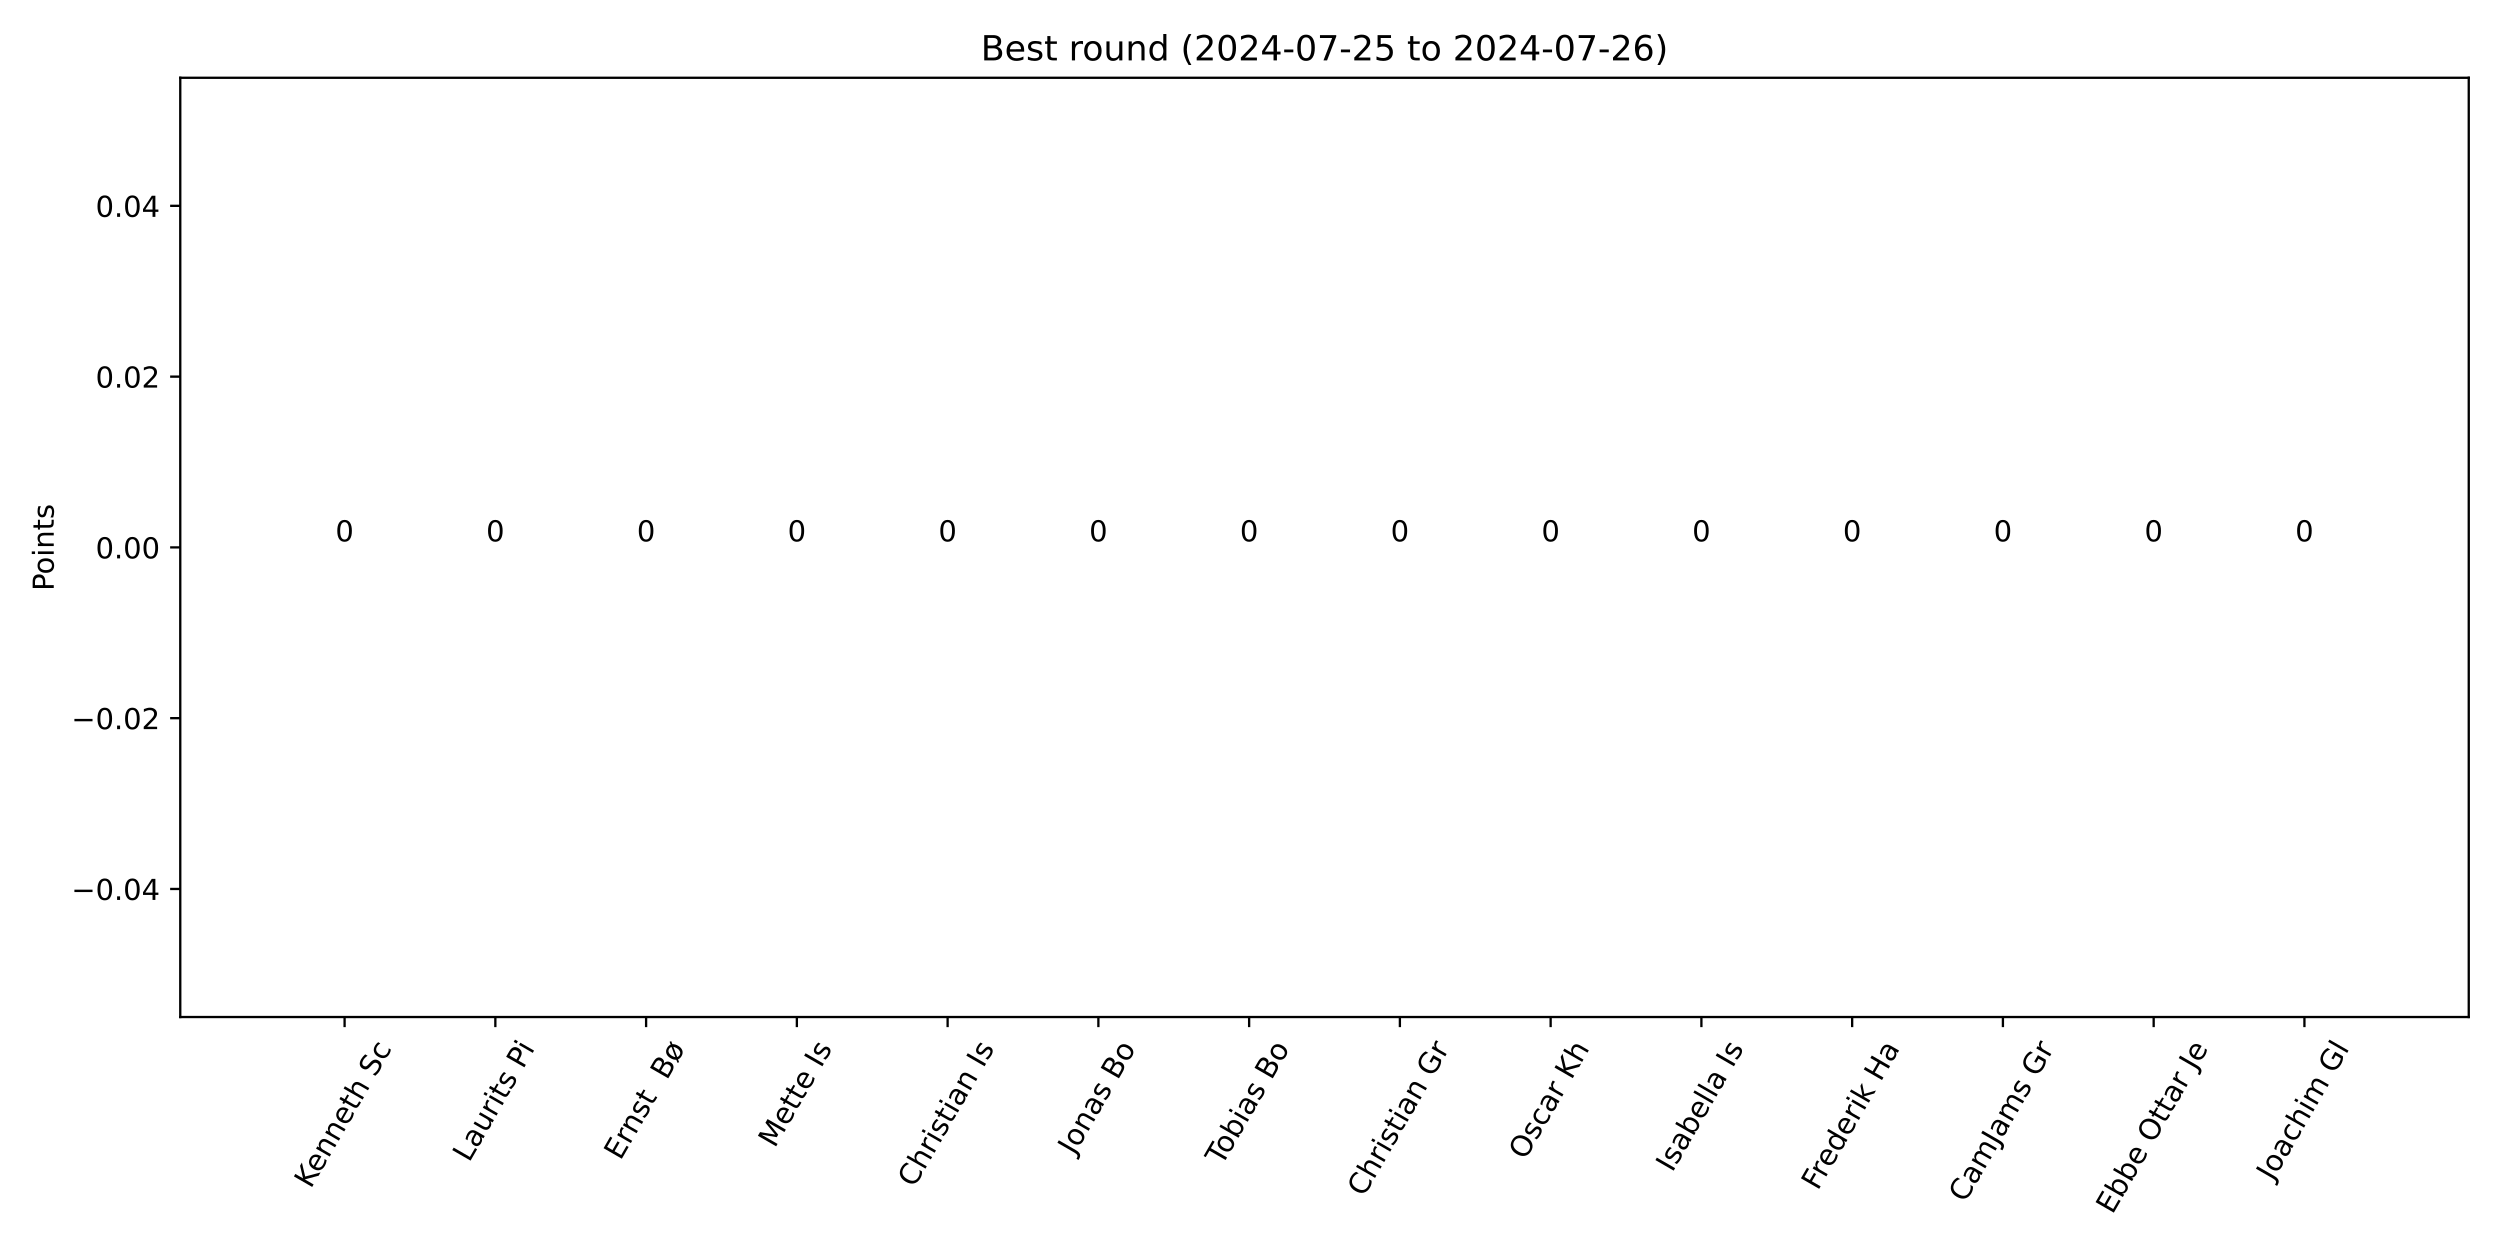
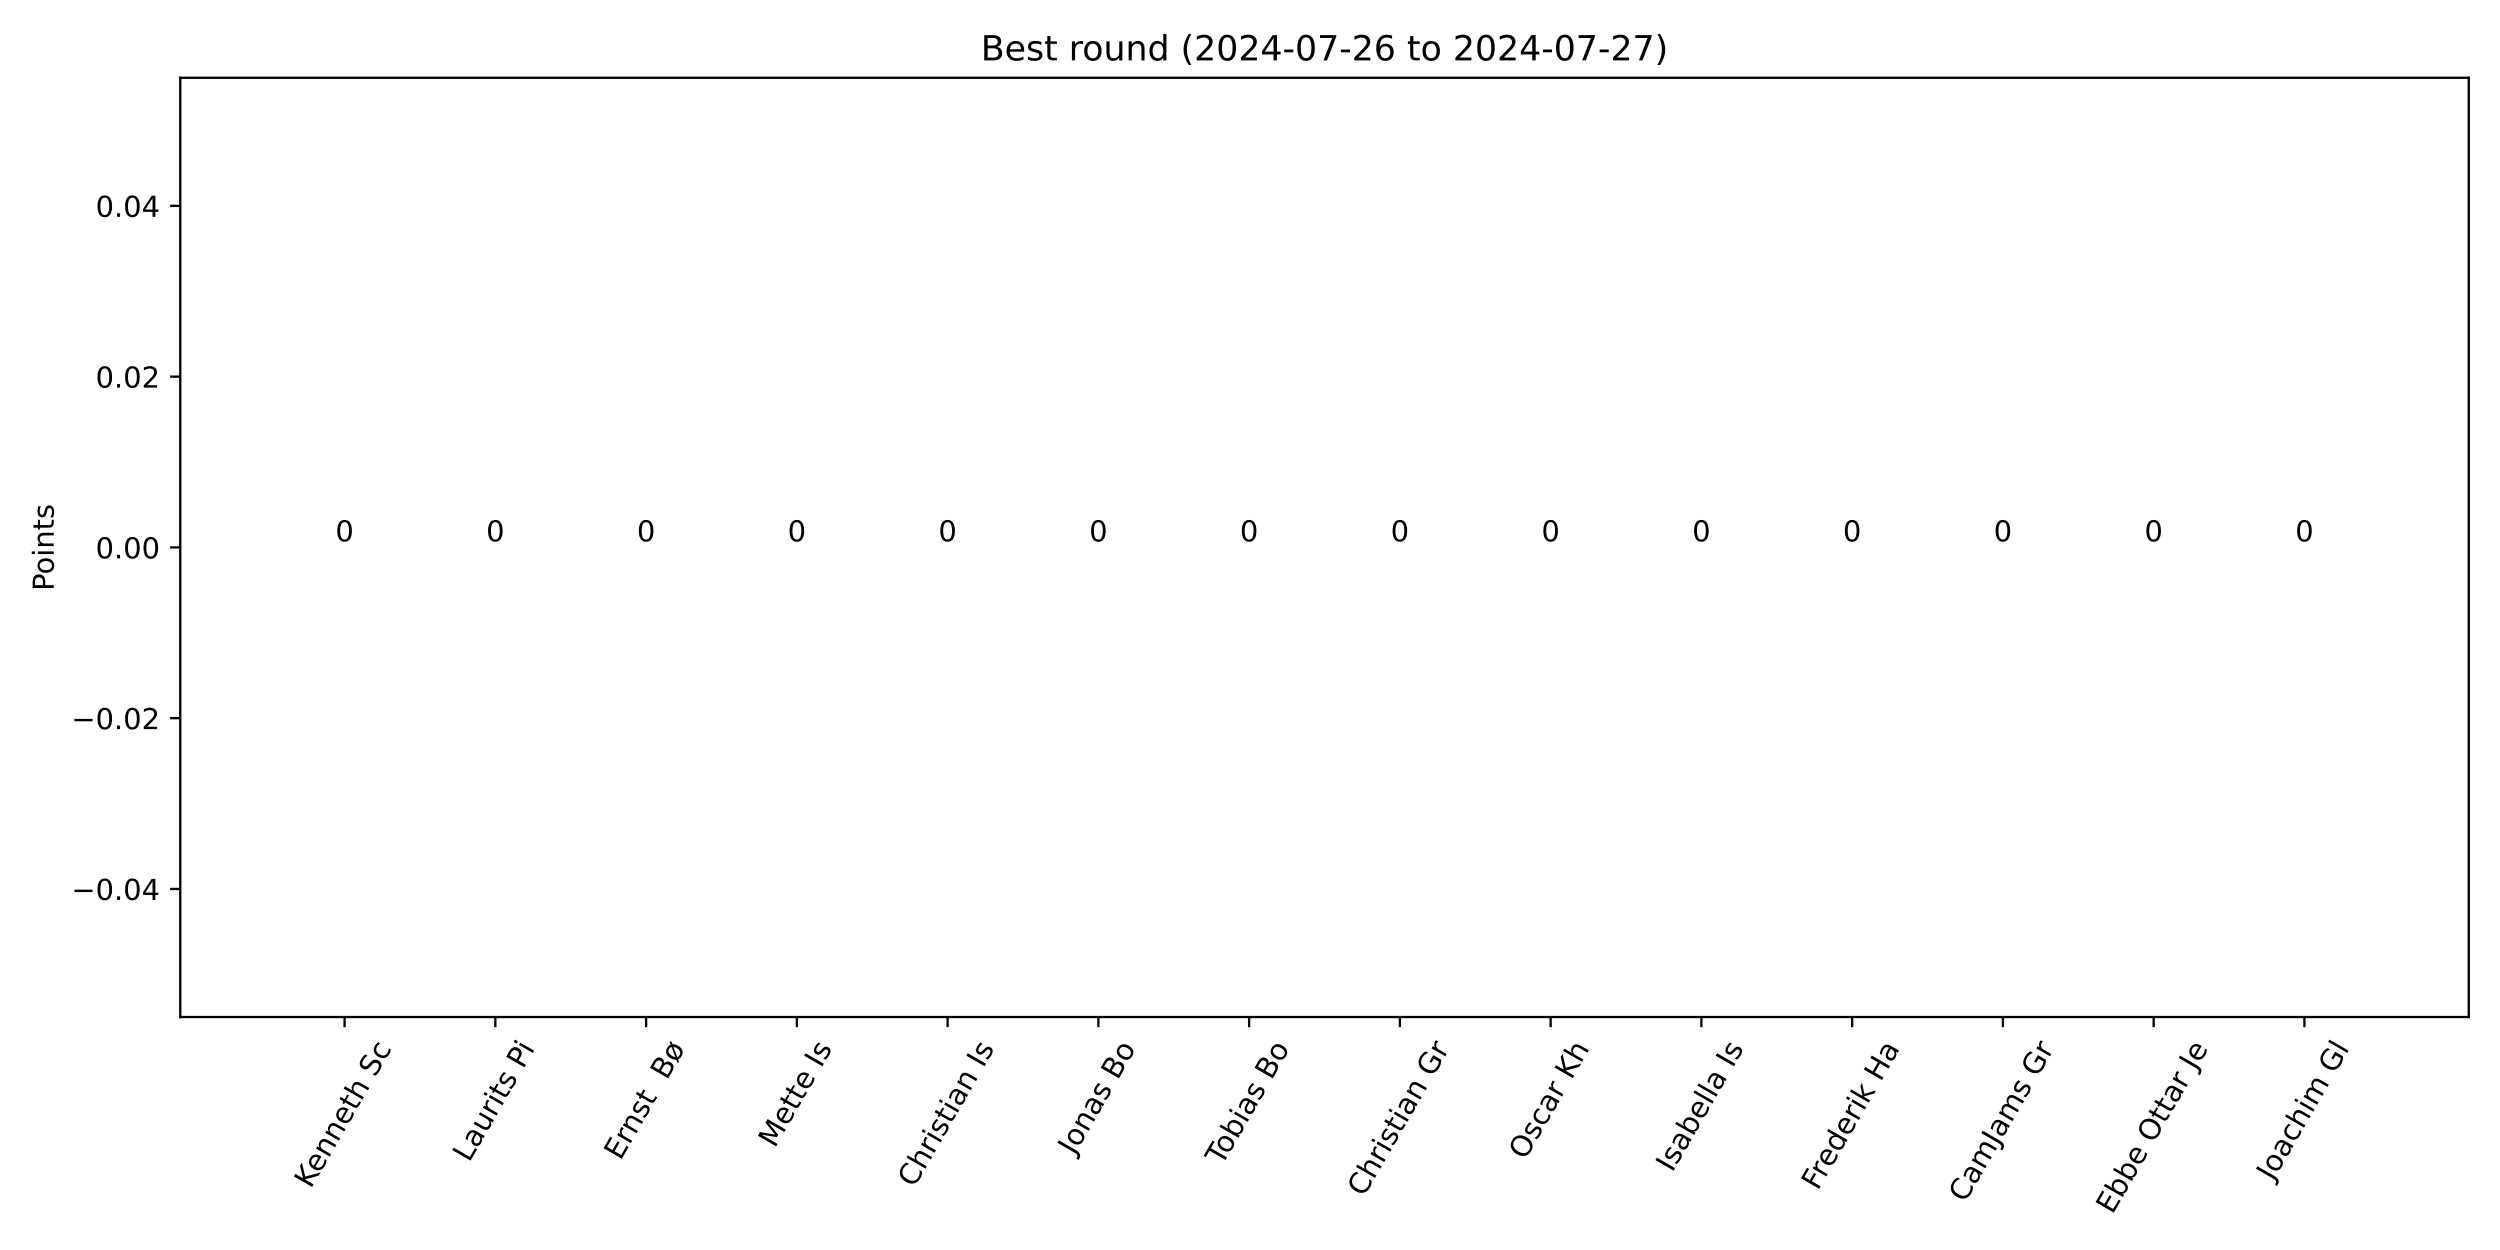
<svg xmlns="http://www.w3.org/2000/svg" xmlns:xlink="http://www.w3.org/1999/xlink" width="864pt" height="432pt" viewBox="0 0 864 432" version="1.1">
  <defs>
    <style type="text/css">*{stroke-linejoin: round; stroke-linecap: butt}</style>
  </defs>
  <g id="figure_1">
    <g id="patch_1">
      <path d="M 0 432  L 864 432  L 864 0  L 0 0  z " style="fill: #ffffff" />
    </g>
    <g id="axes_1">
      <g id="patch_2">
        <path d="M 62.3 351.483  L 853.2 351.483  L 853.2 26.88  L 62.3 26.88  z " style="fill: #ffffff" />
      </g>
      <g id="patch_3">
-         <path d="M 98.25 189.181  L 139.931 189.181  L 139.931 189.181  L 98.25 189.181  z " clip-path="url(#p155769e8d0)" style="fill: #1e90ff" />
+         <path d="M 98.25 189.181  L 139.931 189.181  L 139.931 189.181  L 98.25 189.181  z " clip-path="url(#p070dd074cd)" style="fill: #1e90ff" />
      </g>
      <g id="patch_4">
-         <path d="M 150.351 189.181  L 192.033 189.181  L 192.033 189.181  L 150.351 189.181  z " clip-path="url(#p155769e8d0)" style="fill: #1e90ff" />
+         <path d="M 150.351 189.181  L 192.033 189.181  L 192.033 189.181  L 150.351 189.181  z " clip-path="url(#p070dd074cd)" style="fill: #1e90ff" />
      </g>
      <g id="patch_5">
-         <path d="M 202.453 189.181  L 244.134 189.181  L 244.134 189.181  L 202.453 189.181  z " clip-path="url(#p155769e8d0)" style="fill: #1e90ff" />
+         <path d="M 202.453 189.181  L 244.134 189.181  L 244.134 189.181  L 202.453 189.181  z " clip-path="url(#p070dd074cd)" style="fill: #1e90ff" />
      </g>
      <g id="patch_6">
-         <path d="M 254.554 189.181  L 296.236 189.181  L 296.236 189.181  L 254.554 189.181  z " clip-path="url(#p155769e8d0)" style="fill: #1e90ff" />
+         <path d="M 254.554 189.181  L 296.236 189.181  L 296.236 189.181  L 254.554 189.181  z " clip-path="url(#p070dd074cd)" style="fill: #1e90ff" />
      </g>
      <g id="patch_7">
-         <path d="M 306.656 189.181  L 348.337 189.181  L 348.337 189.181  L 306.656 189.181  z " clip-path="url(#p155769e8d0)" style="fill: #1e90ff" />
+         <path d="M 306.656 189.181  L 348.337 189.181  L 348.337 189.181  L 306.656 189.181  z " clip-path="url(#p070dd074cd)" style="fill: #1e90ff" />
      </g>
      <g id="patch_8">
-         <path d="M 358.757 189.181  L 400.438 189.181  L 400.438 189.181  L 358.757 189.181  z " clip-path="url(#p155769e8d0)" style="fill: #1e90ff" />
+         <path d="M 358.757 189.181  L 400.438 189.181  L 400.438 189.181  L 358.757 189.181  z " clip-path="url(#p070dd074cd)" style="fill: #1e90ff" />
      </g>
      <g id="patch_9">
-         <path d="M 410.859 189.181  L 452.54 189.181  L 452.54 189.181  L 410.859 189.181  z " clip-path="url(#p155769e8d0)" style="fill: #1e90ff" />
+         <path d="M 410.859 189.181  L 452.54 189.181  L 452.54 189.181  L 410.859 189.181  z " clip-path="url(#p070dd074cd)" style="fill: #1e90ff" />
      </g>
      <g id="patch_10">
-         <path d="M 462.96 189.181  L 504.641 189.181  L 504.641 189.181  L 462.96 189.181  z " clip-path="url(#p155769e8d0)" style="fill: #1e90ff" />
+         <path d="M 462.96 189.181  L 504.641 189.181  L 504.641 189.181  L 462.96 189.181  z " clip-path="url(#p070dd074cd)" style="fill: #1e90ff" />
      </g>
      <g id="patch_11">
-         <path d="M 515.062 189.181  L 556.743 189.181  L 556.743 189.181  L 515.062 189.181  z " clip-path="url(#p155769e8d0)" style="fill: #1e90ff" />
+         <path d="M 515.062 189.181  L 556.743 189.181  L 556.743 189.181  L 515.062 189.181  z " clip-path="url(#p070dd074cd)" style="fill: #1e90ff" />
      </g>
      <g id="patch_12">
-         <path d="M 567.163 189.181  L 608.844 189.181  L 608.844 189.181  L 567.163 189.181  z " clip-path="url(#p155769e8d0)" style="fill: #1e90ff" />
+         <path d="M 567.163 189.181  L 608.844 189.181  L 608.844 189.181  L 567.163 189.181  z " clip-path="url(#p070dd074cd)" style="fill: #1e90ff" />
      </g>
      <g id="patch_13">
-         <path d="M 619.264 189.181  L 660.946 189.181  L 660.946 189.181  L 619.264 189.181  z " clip-path="url(#p155769e8d0)" style="fill: #1e90ff" />
+         <path d="M 619.264 189.181  L 660.946 189.181  L 660.946 189.181  L 619.264 189.181  z " clip-path="url(#p070dd074cd)" style="fill: #1e90ff" />
      </g>
      <g id="patch_14">
-         <path d="M 671.366 189.181  L 713.047 189.181  L 713.047 189.181  L 671.366 189.181  z " clip-path="url(#p155769e8d0)" style="fill: #1e90ff" />
+         <path d="M 671.366 189.181  L 713.047 189.181  L 713.047 189.181  L 671.366 189.181  z " clip-path="url(#p070dd074cd)" style="fill: #1e90ff" />
      </g>
      <g id="patch_15">
-         <path d="M 723.467 189.181  L 765.149 189.181  L 765.149 189.181  L 723.467 189.181  z " clip-path="url(#p155769e8d0)" style="fill: #1e90ff" />
+         <path d="M 723.467 189.181  L 765.149 189.181  L 765.149 189.181  L 723.467 189.181  z " clip-path="url(#p070dd074cd)" style="fill: #1e90ff" />
      </g>
      <g id="patch_16">
-         <path d="M 775.569 189.181  L 817.25 189.181  L 817.25 189.181  L 775.569 189.181  z " clip-path="url(#p155769e8d0)" style="fill: #1e90ff" />
+         <path d="M 775.569 189.181  L 817.25 189.181  L 817.25 189.181  L 775.569 189.181  z " clip-path="url(#p070dd074cd)" style="fill: #1e90ff" />
      </g>
      <g id="matplotlib.axis_1">
        <g id="xtick_1">
          <g id="line2d_1">
            <defs>
-               <path id="m9c3b272d63" d="M 0 0  L 0 3.5  " style="stroke: #000000; stroke-width: 0.8" />
+               <path id="m754a8fd47a" d="M 0 0  L 0 3.5  " style="stroke: #000000; stroke-width: 0.8" />
            </defs>
            <g>
-               <use xlink:href="#m9c3b272d63" x="119.091" y="351.483" style="stroke: #000000; stroke-width: 0.8" />
+               <use xlink:href="#m754a8fd47a" x="119.091" y="351.483" style="stroke: #000000; stroke-width: 0.8" />
            </g>
          </g>
          <g id="text_1">
            <g transform="translate(107.3998 411.0581) rotate(-60) scale(0.1 -0.1)">
              <defs>
                <path id="DejaVuSans-4b" d="M 628 4666  L 1259 4666  L 1259 2694  L 3353 4666  L 4166 4666  L 1850 2491  L 4331 0  L 3500 0  L 1259 2247  L 1259 0  L 628 0  L 628 4666  z " transform="scale(0.015625)" />
                <path id="DejaVuSans-65" d="M 3597 1894  L 3597 1613  L 953 1613  Q 991 1019 1311 708  Q 1631 397 2203 397  Q 2534 397 2845 478  Q 3156 559 3463 722  L 3463 178  Q 3153 47 2828 -22  Q 2503 -91 2169 -91  Q 1331 -91 842 396  Q 353 884 353 1716  Q 353 2575 817 3079  Q 1281 3584 2069 3584  Q 2775 3584 3186 3129  Q 3597 2675 3597 1894  z M 3022 2063  Q 3016 2534 2758 2815  Q 2500 3097 2075 3097  Q 1594 3097 1305 2825  Q 1016 2553 972 2059  L 3022 2063  z " transform="scale(0.015625)" />
                <path id="DejaVuSans-6e" d="M 3513 2113  L 3513 0  L 2938 0  L 2938 2094  Q 2938 2591 2744 2837  Q 2550 3084 2163 3084  Q 1697 3084 1428 2787  Q 1159 2491 1159 1978  L 1159 0  L 581 0  L 581 3500  L 1159 3500  L 1159 2956  Q 1366 3272 1645 3428  Q 1925 3584 2291 3584  Q 2894 3584 3203 3211  Q 3513 2838 3513 2113  z " transform="scale(0.015625)" />
                <path id="DejaVuSans-74" d="M 1172 4494  L 1172 3500  L 2356 3500  L 2356 3053  L 1172 3053  L 1172 1153  Q 1172 725 1289 603  Q 1406 481 1766 481  L 2356 481  L 2356 0  L 1766 0  Q 1100 0 847 248  Q 594 497 594 1153  L 594 3053  L 172 3053  L 172 3500  L 594 3500  L 594 4494  L 1172 4494  z " transform="scale(0.015625)" />
                <path id="DejaVuSans-68" d="M 3513 2113  L 3513 0  L 2938 0  L 2938 2094  Q 2938 2591 2744 2837  Q 2550 3084 2163 3084  Q 1697 3084 1428 2787  Q 1159 2491 1159 1978  L 1159 0  L 581 0  L 581 4863  L 1159 4863  L 1159 2956  Q 1366 3272 1645 3428  Q 1925 3584 2291 3584  Q 2894 3584 3203 3211  Q 3513 2838 3513 2113  z " transform="scale(0.015625)" />
                <path id="DejaVuSans-20" transform="scale(0.015625)" />
                <path id="DejaVuSans-53" d="M 3425 4513  L 3425 3897  Q 3066 4069 2747 4153  Q 2428 4238 2131 4238  Q 1616 4238 1336 4038  Q 1056 3838 1056 3469  Q 1056 3159 1242 3001  Q 1428 2844 1947 2747  L 2328 2669  Q 3034 2534 3370 2195  Q 3706 1856 3706 1288  Q 3706 609 3251 259  Q 2797 -91 1919 -91  Q 1588 -91 1214 -16  Q 841 59 441 206  L 441 856  Q 825 641 1194 531  Q 1563 422 1919 422  Q 2459 422 2753 634  Q 3047 847 3047 1241  Q 3047 1584 2836 1778  Q 2625 1972 2144 2069  L 1759 2144  Q 1053 2284 737 2584  Q 422 2884 422 3419  Q 422 4038 858 4394  Q 1294 4750 2059 4750  Q 2388 4750 2728 4690  Q 3069 4631 3425 4513  z " transform="scale(0.015625)" />
                <path id="DejaVuSans-63" d="M 3122 3366  L 3122 2828  Q 2878 2963 2633 3030  Q 2388 3097 2138 3097  Q 1578 3097 1268 2742  Q 959 2388 959 1747  Q 959 1106 1268 751  Q 1578 397 2138 397  Q 2388 397 2633 464  Q 2878 531 3122 666  L 3122 134  Q 2881 22 2623 -34  Q 2366 -91 2075 -91  Q 1284 -91 818 406  Q 353 903 353 1747  Q 353 2603 823 3093  Q 1294 3584 2113 3584  Q 2378 3584 2631 3529  Q 2884 3475 3122 3366  z " transform="scale(0.015625)" />
              </defs>
              <use xlink:href="#DejaVuSans-4b" />
              <use xlink:href="#DejaVuSans-65" x="60.576" />
              <use xlink:href="#DejaVuSans-6e" x="122.1" />
              <use xlink:href="#DejaVuSans-6e" x="185.479" />
              <use xlink:href="#DejaVuSans-65" x="248.857" />
              <use xlink:href="#DejaVuSans-74" x="310.381" />
              <use xlink:href="#DejaVuSans-68" x="349.59" />
              <use xlink:href="#DejaVuSans-20" x="412.969" />
              <use xlink:href="#DejaVuSans-53" x="444.756" />
              <use xlink:href="#DejaVuSans-63" x="508.232" />
            </g>
          </g>
        </g>
        <g id="xtick_2">
          <g id="line2d_2">
            <g>
-               <use xlink:href="#m9c3b272d63" x="171.192" y="351.483" style="stroke: #000000; stroke-width: 0.8" />
+               <use xlink:href="#m754a8fd47a" x="171.192" y="351.483" style="stroke: #000000; stroke-width: 0.8" />
            </g>
          </g>
          <g id="text_2">
            <g transform="translate(162.1274 401.9608) rotate(-60) scale(0.1 -0.1)">
              <defs>
                <path id="DejaVuSans-4c" d="M 628 4666  L 1259 4666  L 1259 531  L 3531 531  L 3531 0  L 628 0  L 628 4666  z " transform="scale(0.015625)" />
                <path id="DejaVuSans-61" d="M 2194 1759  Q 1497 1759 1228 1600  Q 959 1441 959 1056  Q 959 750 1161 570  Q 1363 391 1709 391  Q 2188 391 2477 730  Q 2766 1069 2766 1631  L 2766 1759  L 2194 1759  z M 3341 1997  L 3341 0  L 2766 0  L 2766 531  Q 2569 213 2275 61  Q 1981 -91 1556 -91  Q 1019 -91 701 211  Q 384 513 384 1019  Q 384 1609 779 1909  Q 1175 2209 1959 2209  L 2766 2209  L 2766 2266  Q 2766 2663 2505 2880  Q 2244 3097 1772 3097  Q 1472 3097 1187 3025  Q 903 2953 641 2809  L 641 3341  Q 956 3463 1253 3523  Q 1550 3584 1831 3584  Q 2591 3584 2966 3190  Q 3341 2797 3341 1997  z " transform="scale(0.015625)" />
                <path id="DejaVuSans-75" d="M 544 1381  L 544 3500  L 1119 3500  L 1119 1403  Q 1119 906 1312 657  Q 1506 409 1894 409  Q 2359 409 2629 706  Q 2900 1003 2900 1516  L 2900 3500  L 3475 3500  L 3475 0  L 2900 0  L 2900 538  Q 2691 219 2414 64  Q 2138 -91 1772 -91  Q 1169 -91 856 284  Q 544 659 544 1381  z M 1991 3584  L 1991 3584  z " transform="scale(0.015625)" />
                <path id="DejaVuSans-72" d="M 2631 2963  Q 2534 3019 2420 3045  Q 2306 3072 2169 3072  Q 1681 3072 1420 2755  Q 1159 2438 1159 1844  L 1159 0  L 581 0  L 581 3500  L 1159 3500  L 1159 2956  Q 1341 3275 1631 3429  Q 1922 3584 2338 3584  Q 2397 3584 2469 3576  Q 2541 3569 2628 3553  L 2631 2963  z " transform="scale(0.015625)" />
                <path id="DejaVuSans-69" d="M 603 3500  L 1178 3500  L 1178 0  L 603 0  L 603 3500  z M 603 4863  L 1178 4863  L 1178 4134  L 603 4134  L 603 4863  z " transform="scale(0.015625)" />
                <path id="DejaVuSans-73" d="M 2834 3397  L 2834 2853  Q 2591 2978 2328 3040  Q 2066 3103 1784 3103  Q 1356 3103 1142 2972  Q 928 2841 928 2578  Q 928 2378 1081 2264  Q 1234 2150 1697 2047  L 1894 2003  Q 2506 1872 2764 1633  Q 3022 1394 3022 966  Q 3022 478 2636 193  Q 2250 -91 1575 -91  Q 1294 -91 989 -36  Q 684 19 347 128  L 347 722  Q 666 556 975 473  Q 1284 391 1588 391  Q 1994 391 2212 530  Q 2431 669 2431 922  Q 2431 1156 2273 1281  Q 2116 1406 1581 1522  L 1381 1569  Q 847 1681 609 1914  Q 372 2147 372 2553  Q 372 3047 722 3315  Q 1072 3584 1716 3584  Q 2034 3584 2315 3537  Q 2597 3491 2834 3397  z " transform="scale(0.015625)" />
                <path id="DejaVuSans-50" d="M 1259 4147  L 1259 2394  L 2053 2394  Q 2494 2394 2734 2622  Q 2975 2850 2975 3272  Q 2975 3691 2734 3919  Q 2494 4147 2053 4147  L 1259 4147  z M 628 4666  L 2053 4666  Q 2838 4666 3239 4311  Q 3641 3956 3641 3272  Q 3641 2581 3239 2228  Q 2838 1875 2053 1875  L 1259 1875  L 1259 0  L 628 0  L 628 4666  z " transform="scale(0.015625)" />
              </defs>
              <use xlink:href="#DejaVuSans-4c" />
              <use xlink:href="#DejaVuSans-61" x="55.713" />
              <use xlink:href="#DejaVuSans-75" x="116.992" />
              <use xlink:href="#DejaVuSans-72" x="180.371" />
              <use xlink:href="#DejaVuSans-69" x="221.484" />
              <use xlink:href="#DejaVuSans-74" x="249.268" />
              <use xlink:href="#DejaVuSans-73" x="288.477" />
              <use xlink:href="#DejaVuSans-20" x="340.576" />
              <use xlink:href="#DejaVuSans-50" x="372.363" />
              <use xlink:href="#DejaVuSans-69" x="430.416" />
            </g>
          </g>
        </g>
        <g id="xtick_3">
          <g id="line2d_3">
            <g>
-               <use xlink:href="#m9c3b272d63" x="223.293" y="351.483" style="stroke: #000000; stroke-width: 0.8" />
+               <use xlink:href="#m754a8fd47a" x="223.293" y="351.483" style="stroke: #000000; stroke-width: 0.8" />
            </g>
          </g>
          <g id="text_3">
            <g transform="translate(214.4187 401.3031) rotate(-60) scale(0.1 -0.1)">
              <defs>
                <path id="DejaVuSans-45" d="M 628 4666  L 3578 4666  L 3578 4134  L 1259 4134  L 1259 2753  L 3481 2753  L 3481 2222  L 1259 2222  L 1259 531  L 3634 531  L 3634 0  L 628 0  L 628 4666  z " transform="scale(0.015625)" />
                <path id="DejaVuSans-42" d="M 1259 2228  L 1259 519  L 2272 519  Q 2781 519 3026 730  Q 3272 941 3272 1375  Q 3272 1813 3026 2020  Q 2781 2228 2272 2228  L 1259 2228  z M 1259 4147  L 1259 2741  L 2194 2741  Q 2656 2741 2882 2914  Q 3109 3088 3109 3444  Q 3109 3797 2882 3972  Q 2656 4147 2194 4147  L 1259 4147  z M 628 4666  L 2241 4666  Q 2963 4666 3353 4366  Q 3744 4066 3744 3513  Q 3744 3084 3544 2831  Q 3344 2578 2956 2516  Q 3422 2416 3680 2098  Q 3938 1781 3938 1306  Q 3938 681 3513 340  Q 3088 0 2303 0  L 628 0  L 628 4666  z " transform="scale(0.015625)" />
                <path id="DejaVuSans-f8" d="M 2828 2503  L 1306 653  Q 1434 522 1595 459  Q 1756 397 1959 397  Q 2419 397 2687 759  Q 2956 1122 2956 1747  Q 2956 1994 2925 2176  Q 2894 2359 2828 2503  z M 2606 2841  Q 2475 2969 2314 3033  Q 2153 3097 1959 3097  Q 1488 3097 1223 2730  Q 959 2363 959 1703  Q 959 1478 989 1306  Q 1019 1134 1081 991  L 2606 2841  z M 691 519  Q 522 759 437 1067  Q 353 1375 353 1747  Q 353 2609 779 3096  Q 1206 3584 1959 3584  Q 2250 3584 2498 3504  Q 2747 3425 2956 3263  L 3391 3788  L 3688 3541  L 3231 2981  Q 3397 2741 3481 2431  Q 3566 2122 3566 1747  Q 3566 888 3137 398  Q 2709 -91 1959 -91  Q 1659 -91 1407 -9  Q 1156 72 959 231  L 525 -294  L 225 -50  L 691 519  z " transform="scale(0.015625)" />
              </defs>
              <use xlink:href="#DejaVuSans-45" />
              <use xlink:href="#DejaVuSans-72" x="63.184" />
              <use xlink:href="#DejaVuSans-6e" x="102.547" />
              <use xlink:href="#DejaVuSans-73" x="165.926" />
              <use xlink:href="#DejaVuSans-74" x="218.025" />
              <use xlink:href="#DejaVuSans-20" x="257.234" />
              <use xlink:href="#DejaVuSans-20" x="289.021" />
              <use xlink:href="#DejaVuSans-42" x="320.809" />
              <use xlink:href="#DejaVuSans-f8" x="389.412" />
            </g>
          </g>
        </g>
        <g id="xtick_4">
          <g id="line2d_4">
            <g>
-               <use xlink:href="#m9c3b272d63" x="275.395" y="351.483" style="stroke: #000000; stroke-width: 0.8" />
+               <use xlink:href="#m754a8fd47a" x="275.395" y="351.483" style="stroke: #000000; stroke-width: 0.8" />
            </g>
          </g>
          <g id="text_4">
            <g transform="translate(267.7565 397.0204) rotate(-60) scale(0.1 -0.1)">
              <defs>
                <path id="DejaVuSans-4d" d="M 628 4666  L 1569 4666  L 2759 1491  L 3956 4666  L 4897 4666  L 4897 0  L 4281 0  L 4281 4097  L 3078 897  L 2444 897  L 1241 4097  L 1241 0  L 628 0  L 628 4666  z " transform="scale(0.015625)" />
                <path id="DejaVuSans-49" d="M 628 4666  L 1259 4666  L 1259 0  L 628 0  L 628 4666  z " transform="scale(0.015625)" />
              </defs>
              <use xlink:href="#DejaVuSans-4d" />
              <use xlink:href="#DejaVuSans-65" x="86.279" />
              <use xlink:href="#DejaVuSans-74" x="147.803" />
              <use xlink:href="#DejaVuSans-74" x="187.012" />
              <use xlink:href="#DejaVuSans-65" x="226.221" />
              <use xlink:href="#DejaVuSans-20" x="287.744" />
              <use xlink:href="#DejaVuSans-49" x="319.531" />
              <use xlink:href="#DejaVuSans-73" x="349.023" />
            </g>
          </g>
        </g>
        <g id="xtick_5">
          <g id="line2d_5">
            <g>
-               <use xlink:href="#m9c3b272d63" x="327.496" y="351.483" style="stroke: #000000; stroke-width: 0.8" />
+               <use xlink:href="#m754a8fd47a" x="327.496" y="351.483" style="stroke: #000000; stroke-width: 0.8" />
            </g>
          </g>
          <g id="text_5">
            <g transform="translate(315.906 410.7103) rotate(-60) scale(0.1 -0.1)">
              <defs>
                <path id="DejaVuSans-43" d="M 4122 4306  L 4122 3641  Q 3803 3938 3442 4084  Q 3081 4231 2675 4231  Q 1875 4231 1450 3742  Q 1025 3253 1025 2328  Q 1025 1406 1450 917  Q 1875 428 2675 428  Q 3081 428 3442 575  Q 3803 722 4122 1019  L 4122 359  Q 3791 134 3420 21  Q 3050 -91 2638 -91  Q 1578 -91 968 557  Q 359 1206 359 2328  Q 359 3453 968 4101  Q 1578 4750 2638 4750  Q 3056 4750 3426 4639  Q 3797 4528 4122 4306  z " transform="scale(0.015625)" />
              </defs>
              <use xlink:href="#DejaVuSans-43" />
              <use xlink:href="#DejaVuSans-68" x="69.824" />
              <use xlink:href="#DejaVuSans-72" x="133.203" />
              <use xlink:href="#DejaVuSans-69" x="174.316" />
              <use xlink:href="#DejaVuSans-73" x="202.1" />
              <use xlink:href="#DejaVuSans-74" x="254.199" />
              <use xlink:href="#DejaVuSans-69" x="293.408" />
              <use xlink:href="#DejaVuSans-61" x="321.191" />
              <use xlink:href="#DejaVuSans-6e" x="382.471" />
              <use xlink:href="#DejaVuSans-20" x="445.85" />
              <use xlink:href="#DejaVuSans-49" x="477.637" />
              <use xlink:href="#DejaVuSans-73" x="507.129" />
            </g>
          </g>
        </g>
        <g id="xtick_6">
          <g id="line2d_6">
            <g>
-               <use xlink:href="#m9c3b272d63" x="379.598" y="351.483" style="stroke: #000000; stroke-width: 0.8" />
+               <use xlink:href="#m754a8fd47a" x="379.598" y="351.483" style="stroke: #000000; stroke-width: 0.8" />
            </g>
          </g>
          <g id="text_6">
            <g transform="translate(371.2621 399.4358) rotate(-60) scale(0.1 -0.1)">
              <defs>
                <path id="DejaVuSans-4a" d="M 628 4666  L 1259 4666  L 1259 325  Q 1259 -519 939 -900  Q 619 -1281 -91 -1281  L -331 -1281  L -331 -750  L -134 -750  Q 284 -750 456 -515  Q 628 -281 628 325  L 628 4666  z " transform="scale(0.015625)" />
                <path id="DejaVuSans-6f" d="M 1959 3097  Q 1497 3097 1228 2736  Q 959 2375 959 1747  Q 959 1119 1226 758  Q 1494 397 1959 397  Q 2419 397 2687 759  Q 2956 1122 2956 1747  Q 2956 2369 2687 2733  Q 2419 3097 1959 3097  z M 1959 3584  Q 2709 3584 3137 3096  Q 3566 2609 3566 1747  Q 3566 888 3137 398  Q 2709 -91 1959 -91  Q 1206 -91 779 398  Q 353 888 353 1747  Q 353 2609 779 3096  Q 1206 3584 1959 3584  z " transform="scale(0.015625)" />
              </defs>
              <use xlink:href="#DejaVuSans-4a" />
              <use xlink:href="#DejaVuSans-6f" x="29.492" />
              <use xlink:href="#DejaVuSans-6e" x="90.674" />
              <use xlink:href="#DejaVuSans-61" x="154.053" />
              <use xlink:href="#DejaVuSans-73" x="215.332" />
              <use xlink:href="#DejaVuSans-20" x="267.432" />
              <use xlink:href="#DejaVuSans-42" x="299.219" />
              <use xlink:href="#DejaVuSans-6f" x="367.822" />
            </g>
          </g>
        </g>
        <g id="xtick_7">
          <g id="line2d_7">
            <g>
-               <use xlink:href="#m9c3b272d63" x="431.699" y="351.483" style="stroke: #000000; stroke-width: 0.8" />
+               <use xlink:href="#m754a8fd47a" x="431.699" y="351.483" style="stroke: #000000; stroke-width: 0.8" />
            </g>
          </g>
          <g id="text_7">
            <g transform="translate(422.3019 403.1137) rotate(-60) scale(0.1 -0.1)">
              <defs>
                <path id="DejaVuSans-54" d="M -19 4666  L 3928 4666  L 3928 4134  L 2272 4134  L 2272 0  L 1638 0  L 1638 4134  L -19 4134  L -19 4666  z " transform="scale(0.015625)" />
                <path id="DejaVuSans-62" d="M 3116 1747  Q 3116 2381 2855 2742  Q 2594 3103 2138 3103  Q 1681 3103 1420 2742  Q 1159 2381 1159 1747  Q 1159 1113 1420 752  Q 1681 391 2138 391  Q 2594 391 2855 752  Q 3116 1113 3116 1747  z M 1159 2969  Q 1341 3281 1617 3432  Q 1894 3584 2278 3584  Q 2916 3584 3314 3078  Q 3713 2572 3713 1747  Q 3713 922 3314 415  Q 2916 -91 2278 -91  Q 1894 -91 1617 61  Q 1341 213 1159 525  L 1159 0  L 581 0  L 581 4863  L 1159 4863  L 1159 2969  z " transform="scale(0.015625)" />
              </defs>
              <use xlink:href="#DejaVuSans-54" />
              <use xlink:href="#DejaVuSans-6f" x="44.084" />
              <use xlink:href="#DejaVuSans-62" x="105.266" />
              <use xlink:href="#DejaVuSans-69" x="168.742" />
              <use xlink:href="#DejaVuSans-61" x="196.525" />
              <use xlink:href="#DejaVuSans-73" x="257.805" />
              <use xlink:href="#DejaVuSans-20" x="309.904" />
              <use xlink:href="#DejaVuSans-42" x="341.691" />
              <use xlink:href="#DejaVuSans-6f" x="410.295" />
            </g>
          </g>
        </g>
        <g id="xtick_8">
          <g id="line2d_8">
            <g>
-               <use xlink:href="#m9c3b272d63" x="483.801" y="351.483" style="stroke: #000000; stroke-width: 0.8" />
+               <use xlink:href="#m754a8fd47a" x="483.801" y="351.483" style="stroke: #000000; stroke-width: 0.8" />
            </g>
          </g>
          <g id="text_8">
            <g transform="translate(471.2853 413.9146) rotate(-60) scale(0.1 -0.1)">
              <defs>
                <path id="DejaVuSans-47" d="M 3809 666  L 3809 1919  L 2778 1919  L 2778 2438  L 4434 2438  L 4434 434  Q 4069 175 3628 42  Q 3188 -91 2688 -91  Q 1594 -91 976 548  Q 359 1188 359 2328  Q 359 3472 976 4111  Q 1594 4750 2688 4750  Q 3144 4750 3555 4637  Q 3966 4525 4313 4306  L 4313 3634  Q 3963 3931 3569 4081  Q 3175 4231 2741 4231  Q 1884 4231 1454 3753  Q 1025 3275 1025 2328  Q 1025 1384 1454 906  Q 1884 428 2741 428  Q 3075 428 3337 486  Q 3600 544 3809 666  z " transform="scale(0.015625)" />
              </defs>
              <use xlink:href="#DejaVuSans-43" />
              <use xlink:href="#DejaVuSans-68" x="69.824" />
              <use xlink:href="#DejaVuSans-72" x="133.203" />
              <use xlink:href="#DejaVuSans-69" x="174.316" />
              <use xlink:href="#DejaVuSans-73" x="202.1" />
              <use xlink:href="#DejaVuSans-74" x="254.199" />
              <use xlink:href="#DejaVuSans-69" x="293.408" />
              <use xlink:href="#DejaVuSans-61" x="321.191" />
              <use xlink:href="#DejaVuSans-6e" x="382.471" />
              <use xlink:href="#DejaVuSans-20" x="445.85" />
              <use xlink:href="#DejaVuSans-47" x="477.637" />
              <use xlink:href="#DejaVuSans-72" x="555.127" />
            </g>
          </g>
        </g>
        <g id="xtick_9">
          <g id="line2d_9">
            <g>
-               <use xlink:href="#m9c3b272d63" x="535.902" y="351.483" style="stroke: #000000; stroke-width: 0.8" />
+               <use xlink:href="#m754a8fd47a" x="535.902" y="351.483" style="stroke: #000000; stroke-width: 0.8" />
            </g>
          </g>
          <g id="text_9">
            <g transform="translate(527.0688 401.1597) rotate(-60) scale(0.1 -0.1)">
              <defs>
                <path id="DejaVuSans-4f" d="M 2522 4238  Q 1834 4238 1429 3725  Q 1025 3213 1025 2328  Q 1025 1447 1429 934  Q 1834 422 2522 422  Q 3209 422 3611 934  Q 4013 1447 4013 2328  Q 4013 3213 3611 3725  Q 3209 4238 2522 4238  z M 2522 4750  Q 3503 4750 4090 4092  Q 4678 3434 4678 2328  Q 4678 1225 4090 567  Q 3503 -91 2522 -91  Q 1538 -91 948 565  Q 359 1222 359 2328  Q 359 3434 948 4092  Q 1538 4750 2522 4750  z " transform="scale(0.015625)" />
              </defs>
              <use xlink:href="#DejaVuSans-4f" />
              <use xlink:href="#DejaVuSans-73" x="78.711" />
              <use xlink:href="#DejaVuSans-63" x="130.811" />
              <use xlink:href="#DejaVuSans-61" x="185.791" />
              <use xlink:href="#DejaVuSans-72" x="247.07" />
              <use xlink:href="#DejaVuSans-20" x="288.184" />
              <use xlink:href="#DejaVuSans-4b" x="319.971" />
              <use xlink:href="#DejaVuSans-68" x="385.547" />
            </g>
          </g>
        </g>
        <g id="xtick_10">
          <g id="line2d_10">
            <g>
-               <use xlink:href="#m9c3b272d63" x="588.004" y="351.483" style="stroke: #000000; stroke-width: 0.8" />
+               <use xlink:href="#m754a8fd47a" x="588.004" y="351.483" style="stroke: #000000; stroke-width: 0.8" />
            </g>
          </g>
          <g id="text_10">
            <g transform="translate(577.9406 405.4195) rotate(-60) scale(0.1 -0.1)">
              <defs>
                <path id="DejaVuSans-6c" d="M 603 4863  L 1178 4863  L 1178 0  L 603 0  L 603 4863  z " transform="scale(0.015625)" />
              </defs>
              <use xlink:href="#DejaVuSans-49" />
              <use xlink:href="#DejaVuSans-73" x="29.492" />
              <use xlink:href="#DejaVuSans-61" x="81.592" />
              <use xlink:href="#DejaVuSans-62" x="142.871" />
              <use xlink:href="#DejaVuSans-65" x="206.348" />
              <use xlink:href="#DejaVuSans-6c" x="267.871" />
              <use xlink:href="#DejaVuSans-6c" x="295.654" />
              <use xlink:href="#DejaVuSans-61" x="323.438" />
              <use xlink:href="#DejaVuSans-20" x="384.717" />
              <use xlink:href="#DejaVuSans-49" x="416.504" />
              <use xlink:href="#DejaVuSans-73" x="445.996" />
            </g>
          </g>
        </g>
        <g id="xtick_11">
          <g id="line2d_11">
            <g>
-               <use xlink:href="#m9c3b272d63" x="640.105" y="351.483" style="stroke: #000000; stroke-width: 0.8" />
+               <use xlink:href="#m754a8fd47a" x="640.105" y="351.483" style="stroke: #000000; stroke-width: 0.8" />
            </g>
          </g>
          <g id="text_11">
            <g transform="translate(628.2264 411.709) rotate(-60) scale(0.1 -0.1)">
              <defs>
                <path id="DejaVuSans-46" d="M 628 4666  L 3309 4666  L 3309 4134  L 1259 4134  L 1259 2759  L 3109 2759  L 3109 2228  L 1259 2228  L 1259 0  L 628 0  L 628 4666  z " transform="scale(0.015625)" />
                <path id="DejaVuSans-64" d="M 2906 2969  L 2906 4863  L 3481 4863  L 3481 0  L 2906 0  L 2906 525  Q 2725 213 2448 61  Q 2172 -91 1784 -91  Q 1150 -91 751 415  Q 353 922 353 1747  Q 353 2572 751 3078  Q 1150 3584 1784 3584  Q 2172 3584 2448 3432  Q 2725 3281 2906 2969  z M 947 1747  Q 947 1113 1208 752  Q 1469 391 1925 391  Q 2381 391 2643 752  Q 2906 1113 2906 1747  Q 2906 2381 2643 2742  Q 2381 3103 1925 3103  Q 1469 3103 1208 2742  Q 947 2381 947 1747  z " transform="scale(0.015625)" />
                <path id="DejaVuSans-6b" d="M 581 4863  L 1159 4863  L 1159 1991  L 2875 3500  L 3609 3500  L 1753 1863  L 3688 0  L 2938 0  L 1159 1709  L 1159 0  L 581 0  L 581 4863  z " transform="scale(0.015625)" />
                <path id="DejaVuSans-48" d="M 628 4666  L 1259 4666  L 1259 2753  L 3553 2753  L 3553 4666  L 4184 4666  L 4184 0  L 3553 0  L 3553 2222  L 1259 2222  L 1259 0  L 628 0  L 628 4666  z " transform="scale(0.015625)" />
              </defs>
              <use xlink:href="#DejaVuSans-46" />
              <use xlink:href="#DejaVuSans-72" x="50.27" />
              <use xlink:href="#DejaVuSans-65" x="89.133" />
              <use xlink:href="#DejaVuSans-64" x="150.656" />
              <use xlink:href="#DejaVuSans-65" x="214.133" />
              <use xlink:href="#DejaVuSans-72" x="275.656" />
              <use xlink:href="#DejaVuSans-69" x="316.77" />
              <use xlink:href="#DejaVuSans-6b" x="344.553" />
              <use xlink:href="#DejaVuSans-20" x="402.463" />
              <use xlink:href="#DejaVuSans-48" x="434.25" />
              <use xlink:href="#DejaVuSans-61" x="509.445" />
            </g>
          </g>
        </g>
        <g id="xtick_12">
          <g id="line2d_12">
            <g>
-               <use xlink:href="#m9c3b272d63" x="692.207" y="351.483" style="stroke: #000000; stroke-width: 0.8" />
+               <use xlink:href="#m754a8fd47a" x="692.207" y="351.483" style="stroke: #000000; stroke-width: 0.8" />
            </g>
          </g>
          <g id="text_12">
            <g transform="translate(679.1169 415.9038) rotate(-60) scale(0.1 -0.1)">
              <defs>
                <path id="DejaVuSans-6d" d="M 3328 2828  Q 3544 3216 3844 3400  Q 4144 3584 4550 3584  Q 5097 3584 5394 3201  Q 5691 2819 5691 2113  L 5691 0  L 5113 0  L 5113 2094  Q 5113 2597 4934 2840  Q 4756 3084 4391 3084  Q 3944 3084 3684 2787  Q 3425 2491 3425 1978  L 3425 0  L 2847 0  L 2847 2094  Q 2847 2600 2669 2842  Q 2491 3084 2119 3084  Q 1678 3084 1418 2786  Q 1159 2488 1159 1978  L 1159 0  L 581 0  L 581 3500  L 1159 3500  L 1159 2956  Q 1356 3278 1631 3431  Q 1906 3584 2284 3584  Q 2666 3584 2933 3390  Q 3200 3197 3328 2828  z " transform="scale(0.015625)" />
              </defs>
              <use xlink:href="#DejaVuSans-43" />
              <use xlink:href="#DejaVuSans-61" x="69.824" />
              <use xlink:href="#DejaVuSans-6d" x="131.104" />
              <use xlink:href="#DejaVuSans-4a" x="228.516" />
              <use xlink:href="#DejaVuSans-61" x="258.008" />
              <use xlink:href="#DejaVuSans-6d" x="319.287" />
              <use xlink:href="#DejaVuSans-73" x="416.699" />
              <use xlink:href="#DejaVuSans-20" x="468.799" />
              <use xlink:href="#DejaVuSans-47" x="500.586" />
              <use xlink:href="#DejaVuSans-72" x="578.076" />
            </g>
          </g>
        </g>
        <g id="xtick_13">
          <g id="line2d_13">
            <g>
-               <use xlink:href="#m9c3b272d63" x="744.308" y="351.483" style="stroke: #000000; stroke-width: 0.8" />
+               <use xlink:href="#m754a8fd47a" x="744.308" y="351.483" style="stroke: #000000; stroke-width: 0.8" />
            </g>
          </g>
          <g id="text_13">
            <g transform="translate(730.0527 419.9416) rotate(-60) scale(0.1 -0.1)">
              <use xlink:href="#DejaVuSans-45" />
              <use xlink:href="#DejaVuSans-62" x="63.184" />
              <use xlink:href="#DejaVuSans-62" x="126.66" />
              <use xlink:href="#DejaVuSans-65" x="190.137" />
              <use xlink:href="#DejaVuSans-20" x="251.66" />
              <use xlink:href="#DejaVuSans-4f" x="283.447" />
              <use xlink:href="#DejaVuSans-74" x="362.158" />
              <use xlink:href="#DejaVuSans-74" x="401.367" />
              <use xlink:href="#DejaVuSans-61" x="440.576" />
              <use xlink:href="#DejaVuSans-72" x="501.855" />
              <use xlink:href="#DejaVuSans-20" x="542.969" />
              <use xlink:href="#DejaVuSans-4a" x="574.756" />
              <use xlink:href="#DejaVuSans-65" x="604.248" />
            </g>
          </g>
        </g>
        <g id="xtick_14">
          <g id="line2d_14">
            <g>
-               <use xlink:href="#m9c3b272d63" x="796.409" y="351.483" style="stroke: #000000; stroke-width: 0.8" />
+               <use xlink:href="#m754a8fd47a" x="796.409" y="351.483" style="stroke: #000000; stroke-width: 0.8" />
            </g>
          </g>
          <g id="text_14">
            <g transform="translate(785.485 408.4032) rotate(-60) scale(0.1 -0.1)">
              <use xlink:href="#DejaVuSans-4a" />
              <use xlink:href="#DejaVuSans-6f" x="29.492" />
              <use xlink:href="#DejaVuSans-61" x="90.674" />
              <use xlink:href="#DejaVuSans-63" x="151.953" />
              <use xlink:href="#DejaVuSans-68" x="206.934" />
              <use xlink:href="#DejaVuSans-69" x="270.312" />
              <use xlink:href="#DejaVuSans-6d" x="298.096" />
              <use xlink:href="#DejaVuSans-20" x="395.508" />
              <use xlink:href="#DejaVuSans-47" x="427.295" />
              <use xlink:href="#DejaVuSans-6c" x="504.785" />
            </g>
          </g>
        </g>
      </g>
      <g id="matplotlib.axis_2">
        <g id="ytick_1">
          <g id="line2d_15">
            <defs>
-               <path id="m8511dd02e7" d="M 0 0  L -3.5 0  " style="stroke: #000000; stroke-width: 0.8" />
+               <path id="m14977bc8c7" d="M 0 0  L -3.5 0  " style="stroke: #000000; stroke-width: 0.8" />
            </defs>
            <g>
-               <use xlink:href="#m8511dd02e7" x="62.3" y="307.219" style="stroke: #000000; stroke-width: 0.8" />
+               <use xlink:href="#m14977bc8c7" x="62.3" y="307.219" style="stroke: #000000; stroke-width: 0.8" />
            </g>
          </g>
          <g id="text_15">
            <g transform="translate(24.65469 311.0179) scale(0.1 -0.1)">
              <defs>
                <path id="DejaVuSans-2212" d="M 678 2272  L 4684 2272  L 4684 1741  L 678 1741  L 678 2272  z " transform="scale(0.015625)" />
                <path id="DejaVuSans-30" d="M 2034 4250  Q 1547 4250 1301 3770  Q 1056 3291 1056 2328  Q 1056 1369 1301 889  Q 1547 409 2034 409  Q 2525 409 2770 889  Q 3016 1369 3016 2328  Q 3016 3291 2770 3770  Q 2525 4250 2034 4250  z M 2034 4750  Q 2819 4750 3233 4129  Q 3647 3509 3647 2328  Q 3647 1150 3233 529  Q 2819 -91 2034 -91  Q 1250 -91 836 529  Q 422 1150 422 2328  Q 422 3509 836 4129  Q 1250 4750 2034 4750  z " transform="scale(0.015625)" />
                <path id="DejaVuSans-2e" d="M 684 794  L 1344 794  L 1344 0  L 684 0  L 684 794  z " transform="scale(0.015625)" />
                <path id="DejaVuSans-34" d="M 2419 4116  L 825 1625  L 2419 1625  L 2419 4116  z M 2253 4666  L 3047 4666  L 3047 1625  L 3713 1625  L 3713 1100  L 3047 1100  L 3047 0  L 2419 0  L 2419 1100  L 313 1100  L 313 1709  L 2253 4666  z " transform="scale(0.015625)" />
              </defs>
              <use xlink:href="#DejaVuSans-2212" />
              <use xlink:href="#DejaVuSans-30" x="83.789" />
              <use xlink:href="#DejaVuSans-2e" x="147.412" />
              <use xlink:href="#DejaVuSans-30" x="179.199" />
              <use xlink:href="#DejaVuSans-34" x="242.822" />
            </g>
          </g>
        </g>
        <g id="ytick_2">
          <g id="line2d_16">
            <g>
-               <use xlink:href="#m8511dd02e7" x="62.3" y="248.2" style="stroke: #000000; stroke-width: 0.8" />
+               <use xlink:href="#m14977bc8c7" x="62.3" y="248.2" style="stroke: #000000; stroke-width: 0.8" />
            </g>
          </g>
          <g id="text_16">
            <g transform="translate(24.65469 251.9992) scale(0.1 -0.1)">
              <defs>
                <path id="DejaVuSans-32" d="M 1228 531  L 3431 531  L 3431 0  L 469 0  L 469 531  Q 828 903 1448 1529  Q 2069 2156 2228 2338  Q 2531 2678 2651 2914  Q 2772 3150 2772 3378  Q 2772 3750 2511 3984  Q 2250 4219 1831 4219  Q 1534 4219 1204 4116  Q 875 4013 500 3803  L 500 4441  Q 881 4594 1212 4672  Q 1544 4750 1819 4750  Q 2544 4750 2975 4387  Q 3406 4025 3406 3419  Q 3406 3131 3298 2873  Q 3191 2616 2906 2266  Q 2828 2175 2409 1742  Q 1991 1309 1228 531  z " transform="scale(0.015625)" />
              </defs>
              <use xlink:href="#DejaVuSans-2212" />
              <use xlink:href="#DejaVuSans-30" x="83.789" />
              <use xlink:href="#DejaVuSans-2e" x="147.412" />
              <use xlink:href="#DejaVuSans-30" x="179.199" />
              <use xlink:href="#DejaVuSans-32" x="242.822" />
            </g>
          </g>
        </g>
        <g id="ytick_3">
          <g id="line2d_17">
            <g>
-               <use xlink:href="#m8511dd02e7" x="62.3" y="189.181" style="stroke: #000000; stroke-width: 0.8" />
+               <use xlink:href="#m14977bc8c7" x="62.3" y="189.181" style="stroke: #000000; stroke-width: 0.8" />
            </g>
          </g>
          <g id="text_17">
            <g transform="translate(33.03437 192.9806) scale(0.1 -0.1)">
              <use xlink:href="#DejaVuSans-30" />
              <use xlink:href="#DejaVuSans-2e" x="63.623" />
              <use xlink:href="#DejaVuSans-30" x="95.41" />
              <use xlink:href="#DejaVuSans-30" x="159.033" />
            </g>
          </g>
        </g>
        <g id="ytick_4">
          <g id="line2d_18">
            <g>
-               <use xlink:href="#m8511dd02e7" x="62.3" y="130.163" style="stroke: #000000; stroke-width: 0.8" />
+               <use xlink:href="#m14977bc8c7" x="62.3" y="130.163" style="stroke: #000000; stroke-width: 0.8" />
            </g>
          </g>
          <g id="text_18">
            <g transform="translate(33.03437 133.9619) scale(0.1 -0.1)">
              <use xlink:href="#DejaVuSans-30" />
              <use xlink:href="#DejaVuSans-2e" x="63.623" />
              <use xlink:href="#DejaVuSans-30" x="95.41" />
              <use xlink:href="#DejaVuSans-32" x="159.033" />
            </g>
          </g>
        </g>
        <g id="ytick_5">
          <g id="line2d_19">
            <g>
-               <use xlink:href="#m8511dd02e7" x="62.3" y="71.144" style="stroke: #000000; stroke-width: 0.8" />
+               <use xlink:href="#m14977bc8c7" x="62.3" y="71.144" style="stroke: #000000; stroke-width: 0.8" />
            </g>
          </g>
          <g id="text_19">
            <g transform="translate(33.03437 74.94322) scale(0.1 -0.1)">
              <use xlink:href="#DejaVuSans-30" />
              <use xlink:href="#DejaVuSans-2e" x="63.623" />
              <use xlink:href="#DejaVuSans-30" x="95.41" />
              <use xlink:href="#DejaVuSans-34" x="159.033" />
            </g>
          </g>
        </g>
        <g id="text_20">
          <g transform="translate(18.575 204.197) rotate(-90) scale(0.1 -0.1)">
            <use xlink:href="#DejaVuSans-50" />
            <use xlink:href="#DejaVuSans-6f" x="56.678" />
            <use xlink:href="#DejaVuSans-69" x="117.859" />
            <use xlink:href="#DejaVuSans-6e" x="145.643" />
            <use xlink:href="#DejaVuSans-74" x="209.021" />
            <use xlink:href="#DejaVuSans-73" x="248.23" />
          </g>
        </g>
      </g>
      <g id="patch_17">
        <path d="M 62.3 351.483  L 62.3 26.88  " style="fill: none; stroke: #000000; stroke-width: 0.8; stroke-linejoin: miter; stroke-linecap: square" />
      </g>
      <g id="patch_18">
        <path d="M 853.2 351.483  L 853.2 26.88  " style="fill: none; stroke: #000000; stroke-width: 0.8; stroke-linejoin: miter; stroke-linecap: square" />
      </g>
      <g id="patch_19">
        <path d="M 62.3 351.483  L 853.2 351.483  " style="fill: none; stroke: #000000; stroke-width: 0.8; stroke-linejoin: miter; stroke-linecap: square" />
      </g>
      <g id="patch_20">
        <path d="M 62.3 26.88  L 853.2 26.88  " style="fill: none; stroke: #000000; stroke-width: 0.8; stroke-linejoin: miter; stroke-linecap: square" />
      </g>
      <g id="text_21">
        <g transform="translate(115.9093 187.1017) scale(0.1 -0.1)">
          <use xlink:href="#DejaVuSans-30" />
        </g>
      </g>
      <g id="text_22">
        <g transform="translate(168.0108 187.1017) scale(0.1 -0.1)">
          <use xlink:href="#DejaVuSans-30" />
        </g>
      </g>
      <g id="text_23">
        <g transform="translate(220.1122 187.1017) scale(0.1 -0.1)">
          <use xlink:href="#DejaVuSans-30" />
        </g>
      </g>
      <g id="text_24">
        <g transform="translate(272.2137 187.1017) scale(0.1 -0.1)">
          <use xlink:href="#DejaVuSans-30" />
        </g>
      </g>
      <g id="text_25">
        <g transform="translate(324.3151 187.1017) scale(0.1 -0.1)">
          <use xlink:href="#DejaVuSans-30" />
        </g>
      </g>
      <g id="text_26">
        <g transform="translate(376.4166 187.1017) scale(0.1 -0.1)">
          <use xlink:href="#DejaVuSans-30" />
        </g>
      </g>
      <g id="text_27">
        <g transform="translate(428.518 187.1017) scale(0.1 -0.1)">
          <use xlink:href="#DejaVuSans-30" />
        </g>
      </g>
      <g id="text_28">
        <g transform="translate(480.6195 187.1017) scale(0.1 -0.1)">
          <use xlink:href="#DejaVuSans-30" />
        </g>
      </g>
      <g id="text_29">
        <g transform="translate(532.7209 187.1017) scale(0.1 -0.1)">
          <use xlink:href="#DejaVuSans-30" />
        </g>
      </g>
      <g id="text_30">
        <g transform="translate(584.8224 187.1017) scale(0.1 -0.1)">
          <use xlink:href="#DejaVuSans-30" />
        </g>
      </g>
      <g id="text_31">
        <g transform="translate(636.9238 187.1017) scale(0.1 -0.1)">
          <use xlink:href="#DejaVuSans-30" />
        </g>
      </g>
      <g id="text_32">
        <g transform="translate(689.0253 187.1017) scale(0.1 -0.1)">
          <use xlink:href="#DejaVuSans-30" />
        </g>
      </g>
      <g id="text_33">
        <g transform="translate(741.1267 187.1017) scale(0.1 -0.1)">
          <use xlink:href="#DejaVuSans-30" />
        </g>
      </g>
      <g id="text_34">
        <g transform="translate(793.2282 187.1017) scale(0.1 -0.1)">
          <use xlink:href="#DejaVuSans-30" />
        </g>
      </g>
      <g id="text_35">
        <g transform="translate(338.9753 20.88) scale(0.12 -0.12)">
          <defs>
            <path id="DejaVuSans-28" d="M 1984 4856  Q 1566 4138 1362 3434  Q 1159 2731 1159 2009  Q 1159 1288 1364 580  Q 1569 -128 1984 -844  L 1484 -844  Q 1016 -109 783 600  Q 550 1309 550 2009  Q 550 2706 781 3412  Q 1013 4119 1484 4856  L 1984 4856  z " transform="scale(0.015625)" />
            <path id="DejaVuSans-2d" d="M 313 2009  L 1997 2009  L 1997 1497  L 313 1497  L 313 2009  z " transform="scale(0.015625)" />
            <path id="DejaVuSans-37" d="M 525 4666  L 3525 4666  L 3525 4397  L 1831 0  L 1172 0  L 2766 4134  L 525 4134  L 525 4666  z " transform="scale(0.015625)" />
-             <path id="DejaVuSans-35" d="M 691 4666  L 3169 4666  L 3169 4134  L 1269 4134  L 1269 2991  Q 1406 3038 1543 3061  Q 1681 3084 1819 3084  Q 2600 3084 3056 2656  Q 3513 2228 3513 1497  Q 3513 744 3044 326  Q 2575 -91 1722 -91  Q 1428 -91 1123 -41  Q 819 9 494 109  L 494 744  Q 775 591 1075 516  Q 1375 441 1709 441  Q 2250 441 2565 725  Q 2881 1009 2881 1497  Q 2881 1984 2565 2268  Q 2250 2553 1709 2553  Q 1456 2553 1204 2497  Q 953 2441 691 2322  L 691 4666  z " transform="scale(0.015625)" />
            <path id="DejaVuSans-36" d="M 2113 2584  Q 1688 2584 1439 2293  Q 1191 2003 1191 1497  Q 1191 994 1439 701  Q 1688 409 2113 409  Q 2538 409 2786 701  Q 3034 994 3034 1497  Q 3034 2003 2786 2293  Q 2538 2584 2113 2584  z M 3366 4563  L 3366 3988  Q 3128 4100 2886 4159  Q 2644 4219 2406 4219  Q 1781 4219 1451 3797  Q 1122 3375 1075 2522  Q 1259 2794 1537 2939  Q 1816 3084 2150 3084  Q 2853 3084 3261 2657  Q 3669 2231 3669 1497  Q 3669 778 3244 343  Q 2819 -91 2113 -91  Q 1303 -91 875 529  Q 447 1150 447 2328  Q 447 3434 972 4092  Q 1497 4750 2381 4750  Q 2619 4750 2861 4703  Q 3103 4656 3366 4563  z " transform="scale(0.015625)" />
            <path id="DejaVuSans-29" d="M 513 4856  L 1013 4856  Q 1481 4119 1714 3412  Q 1947 2706 1947 2009  Q 1947 1309 1714 600  Q 1481 -109 1013 -844  L 513 -844  Q 928 -128 1133 580  Q 1338 1288 1338 2009  Q 1338 2731 1133 3434  Q 928 4138 513 4856  z " transform="scale(0.015625)" />
          </defs>
          <use xlink:href="#DejaVuSans-42" />
          <use xlink:href="#DejaVuSans-65" x="68.604" />
          <use xlink:href="#DejaVuSans-73" x="130.127" />
          <use xlink:href="#DejaVuSans-74" x="182.227" />
          <use xlink:href="#DejaVuSans-20" x="221.436" />
          <use xlink:href="#DejaVuSans-72" x="253.223" />
          <use xlink:href="#DejaVuSans-6f" x="292.086" />
          <use xlink:href="#DejaVuSans-75" x="353.268" />
          <use xlink:href="#DejaVuSans-6e" x="416.646" />
          <use xlink:href="#DejaVuSans-64" x="480.025" />
          <use xlink:href="#DejaVuSans-20" x="543.502" />
          <use xlink:href="#DejaVuSans-28" x="575.289" />
          <use xlink:href="#DejaVuSans-32" x="614.303" />
          <use xlink:href="#DejaVuSans-30" x="677.926" />
          <use xlink:href="#DejaVuSans-32" x="741.549" />
          <use xlink:href="#DejaVuSans-34" x="805.172" />
          <use xlink:href="#DejaVuSans-2d" x="868.795" />
          <use xlink:href="#DejaVuSans-30" x="904.879" />
          <use xlink:href="#DejaVuSans-37" x="968.502" />
          <use xlink:href="#DejaVuSans-2d" x="1032.125" />
          <use xlink:href="#DejaVuSans-32" x="1068.209" />
-           <use xlink:href="#DejaVuSans-35" x="1131.832" />
+           <use xlink:href="#DejaVuSans-36" x="1131.832" />
          <use xlink:href="#DejaVuSans-20" x="1195.455" />
          <use xlink:href="#DejaVuSans-74" x="1227.242" />
          <use xlink:href="#DejaVuSans-6f" x="1266.451" />
          <use xlink:href="#DejaVuSans-20" x="1327.633" />
          <use xlink:href="#DejaVuSans-32" x="1359.42" />
          <use xlink:href="#DejaVuSans-30" x="1423.043" />
          <use xlink:href="#DejaVuSans-32" x="1486.666" />
          <use xlink:href="#DejaVuSans-34" x="1550.289" />
          <use xlink:href="#DejaVuSans-2d" x="1613.912" />
          <use xlink:href="#DejaVuSans-30" x="1649.996" />
          <use xlink:href="#DejaVuSans-37" x="1713.619" />
          <use xlink:href="#DejaVuSans-2d" x="1777.242" />
          <use xlink:href="#DejaVuSans-32" x="1813.326" />
-           <use xlink:href="#DejaVuSans-36" x="1876.949" />
+           <use xlink:href="#DejaVuSans-37" x="1876.949" />
          <use xlink:href="#DejaVuSans-29" x="1940.572" />
        </g>
      </g>
    </g>
  </g>
  <defs>
-     <clipPath id="p155769e8d0">
+     <clipPath id="p070dd074cd">
      <rect x="62.3" y="26.88" width="790.9" height="324.603" />
    </clipPath>
  </defs>
</svg>
